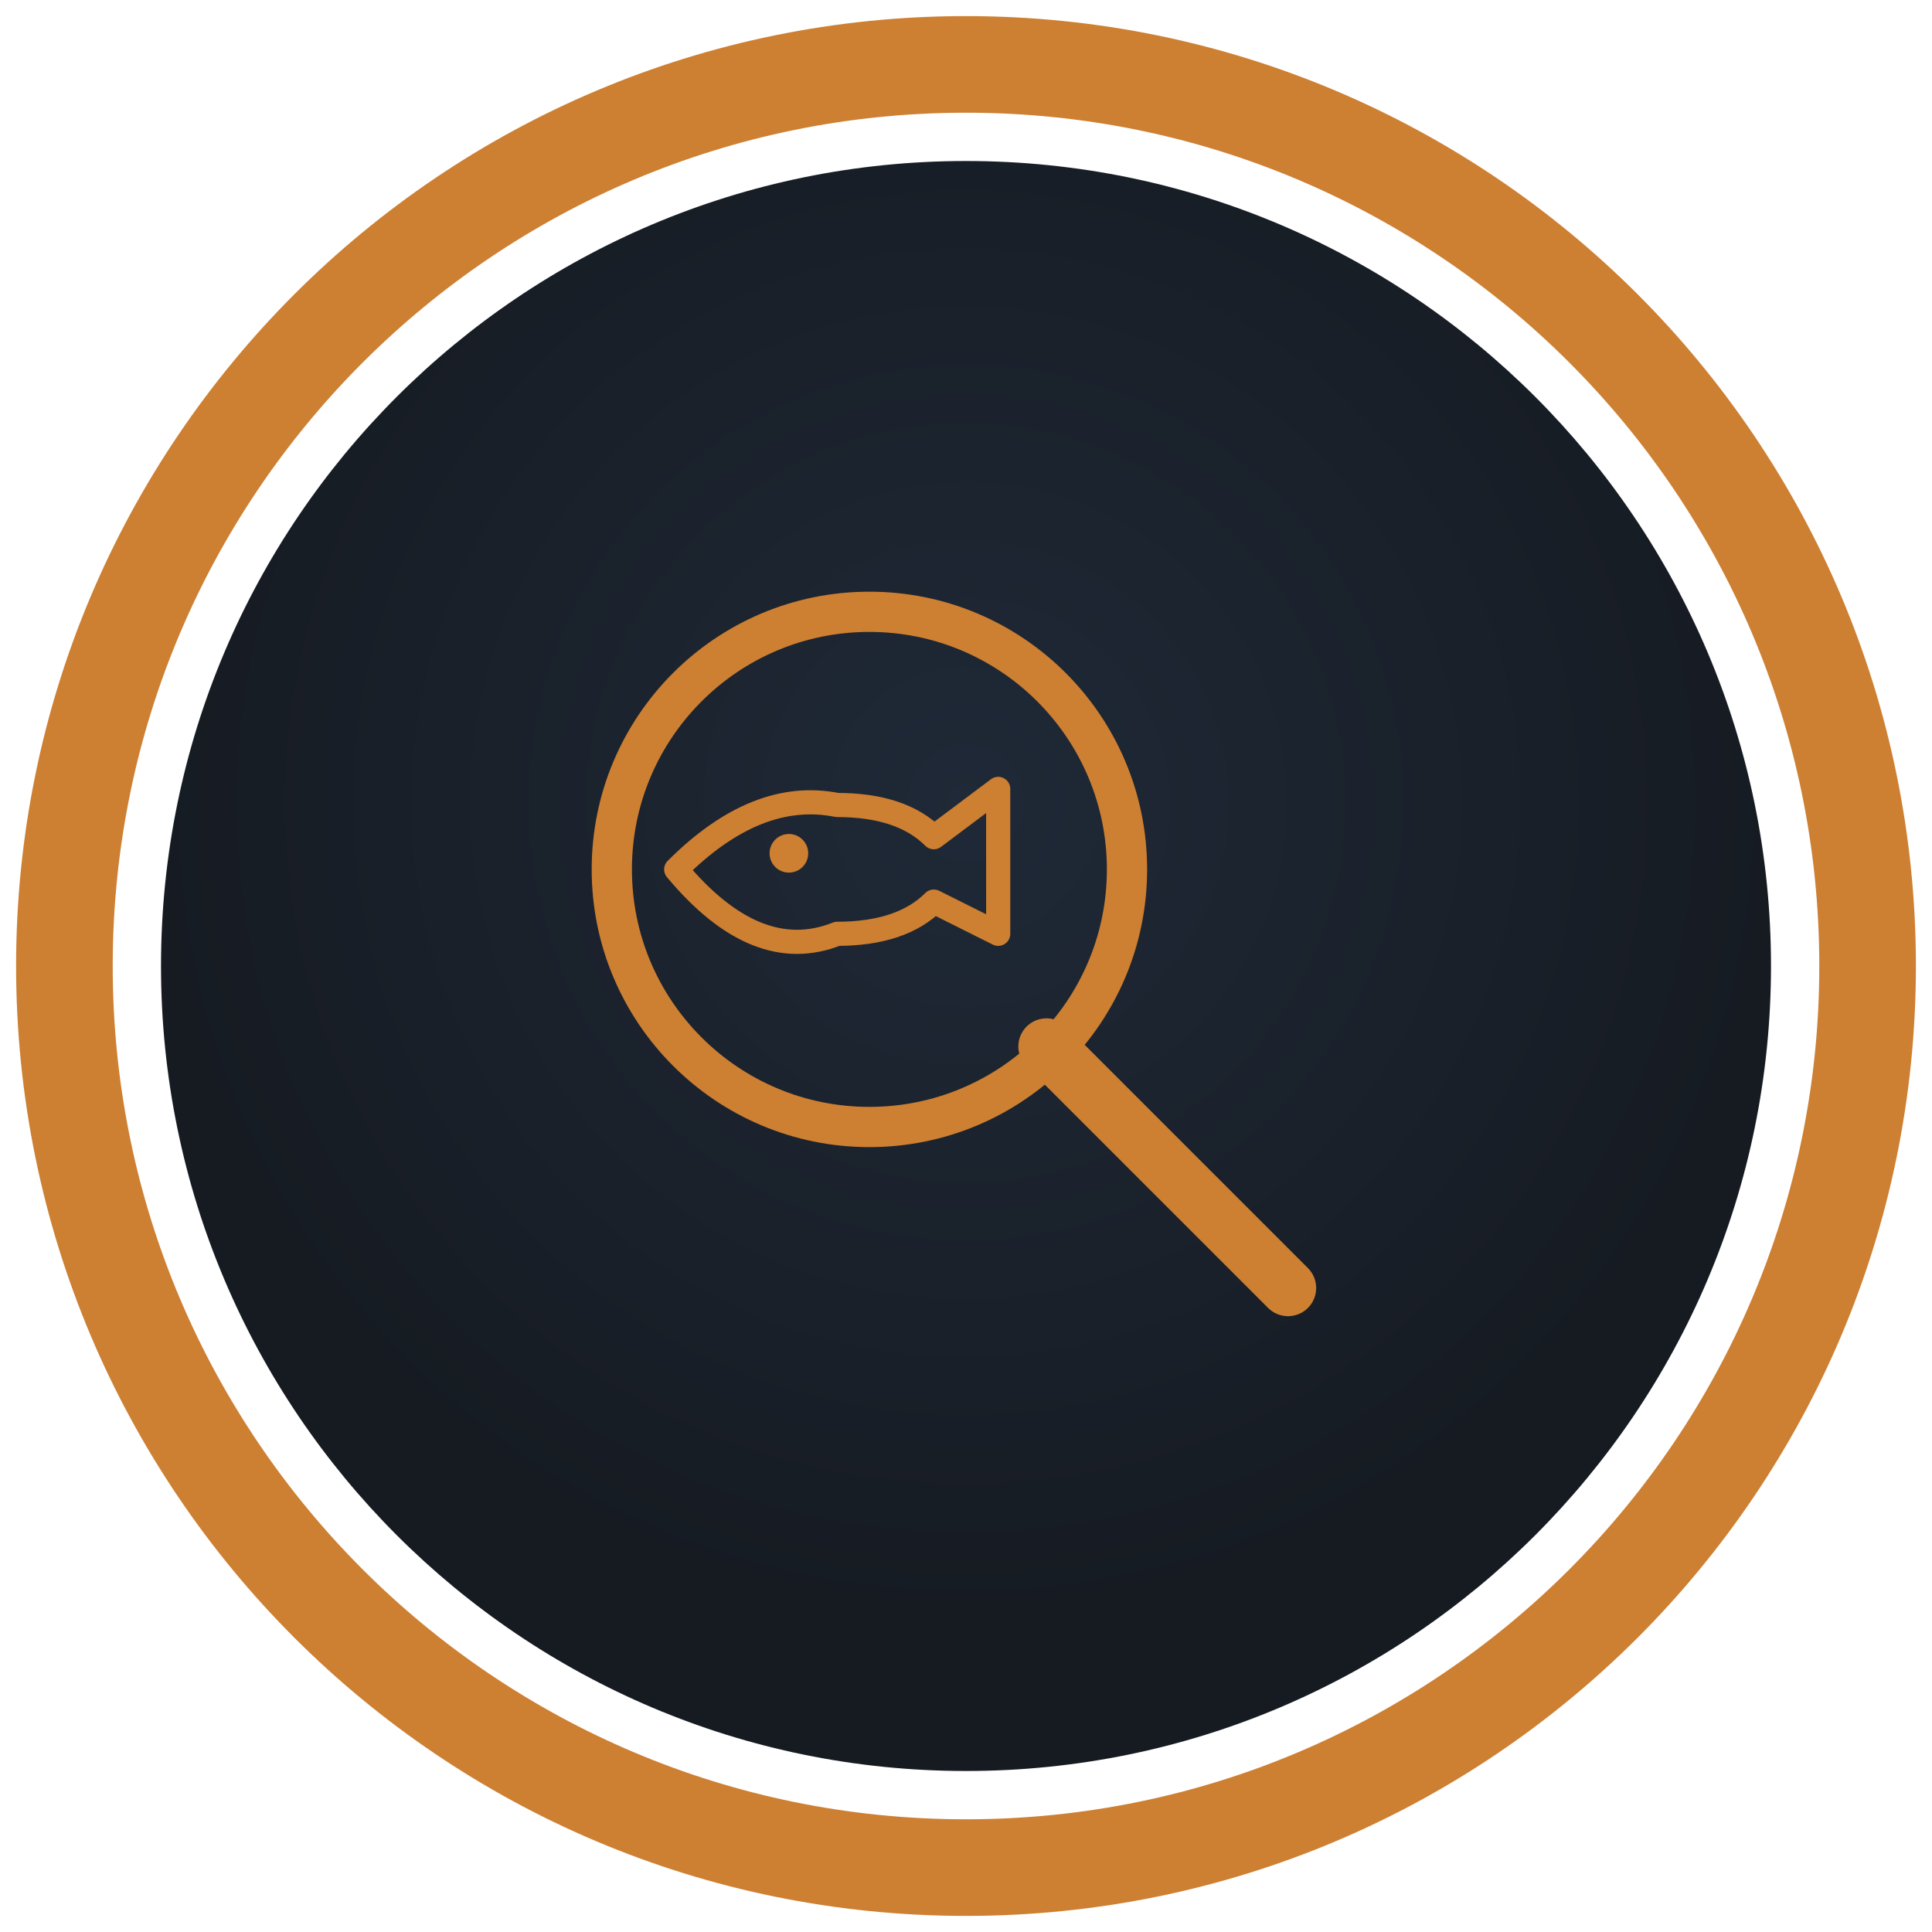
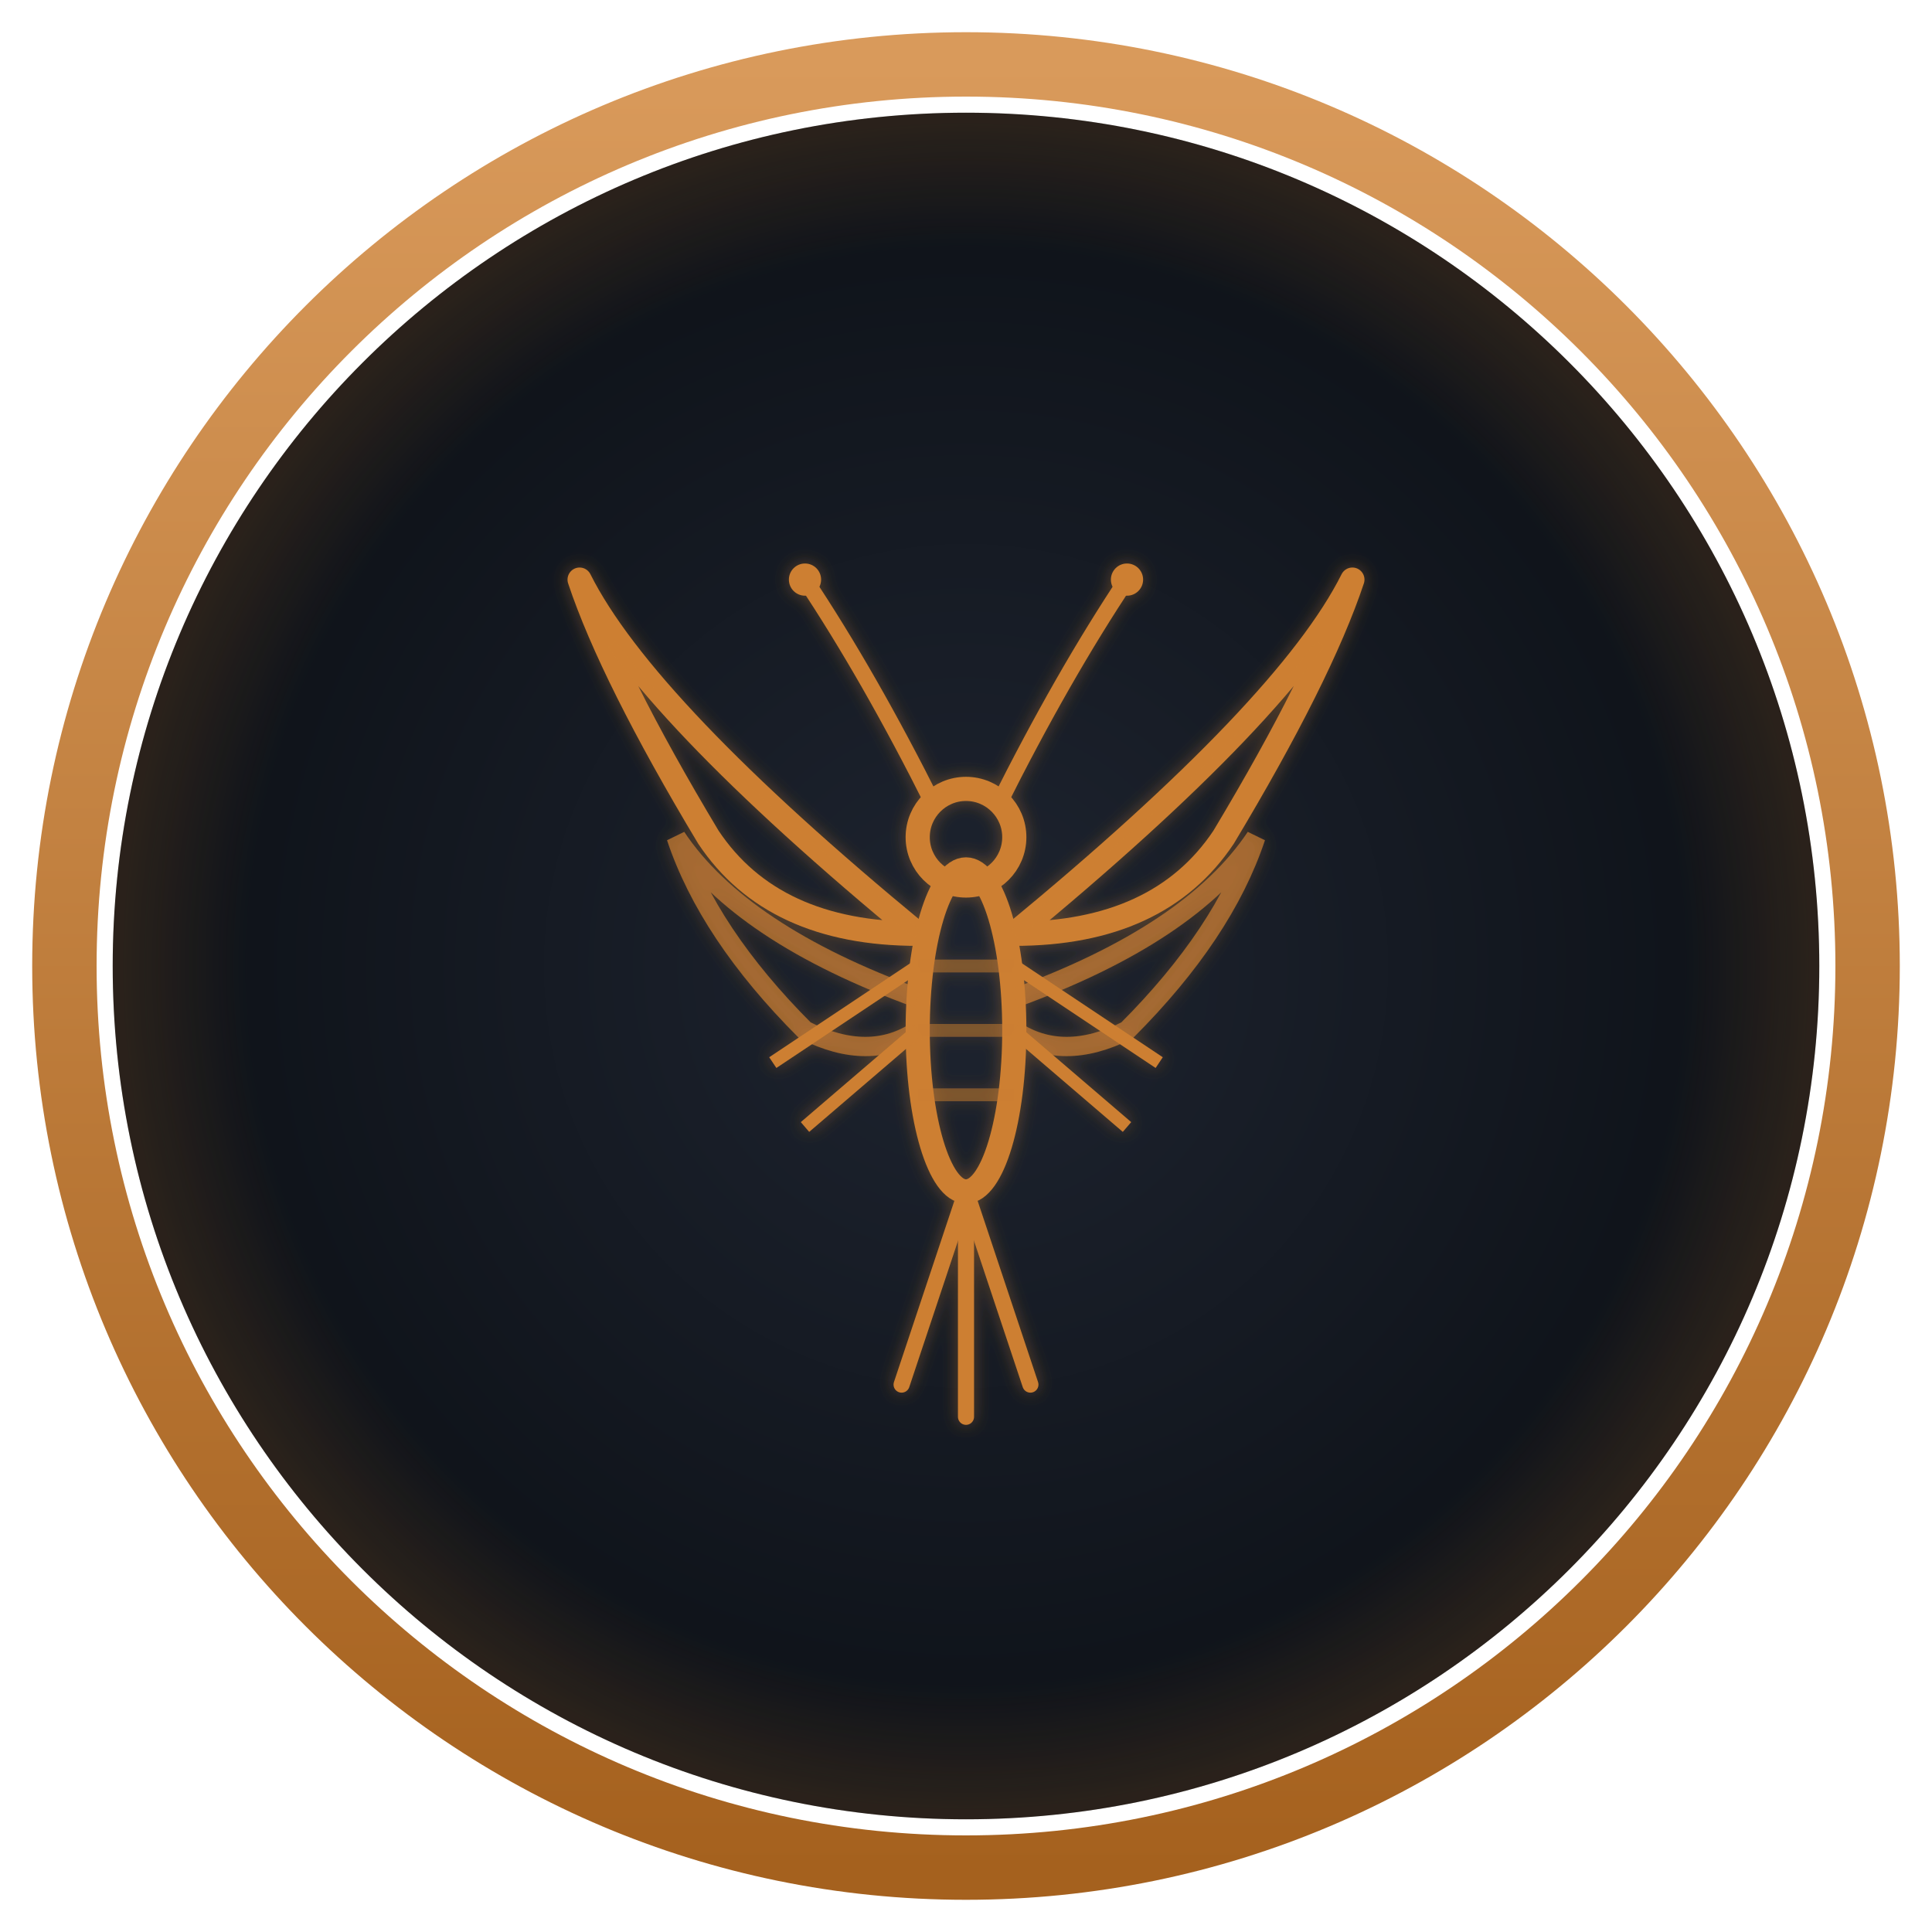
- <svg xmlns="http://www.w3.org/2000/svg" viewBox="0 0 120 120" width="120" height="120">
+ <svg xmlns="http://www.w3.org/2000/svg" viewBox="0 0 120 120">
  <defs>
-     <radialGradient id="bg" cx="50%" cy="40%" r="50%">
-       <stop offset="0%" stop-color="#1F2937" />
-       <stop offset="100%" stop-color="#161B22" />
+     <linearGradient id="ringGrad" x1="0" y1="0" x2="0" y2="1">
+       <stop offset="0%" stop-color="#D99A5B" />
+       <stop offset="100%" stop-color="#A5611E" />
+     </linearGradient>
+     <radialGradient id="bgGrad" cx="50%" cy="50%" r="50%">
+       <stop offset="0%" stop-color="#1E2430" />
+       <stop offset="100%" stop-color="#0D1117" />
+     </radialGradient>
+     <filter id="iconShadow">
+       <feDropShadow dx="0" dy="0" stdDeviation="0.5" flood-color="#CD7F32" flood-opacity="0.4" />
+     </filter>
+     <radialGradient id="innerGlow" cx="50%" cy="50%" r="50%">
+       <stop offset="85%" stop-color="#CD7F32" stop-opacity="0" />
+       <stop offset="100%" stop-color="#CD7F32" stop-opacity="0.15" />
    </radialGradient>
  </defs>
-   <circle cx="60" cy="60" r="56" fill="none" stroke="#CD7F32" stroke-width="6" />
-   <circle cx="60" cy="60" r="50" fill="url(#bg)" />
-   <circle cx="54" cy="54" r="16" fill="none" stroke="#CD7F32" stroke-width="2.5" />
-   <line x1="65" y1="65" x2="80" y2="80" stroke="#CD7F32" stroke-width="3.5" stroke-linecap="round" />
-   <path d="M42 54 Q47 49 52 50 Q56 50 58 52 L62 49 L62 58 L58 56 Q56 58 52 58 Q47 60 42 54 Z" fill="none" stroke="#CD7F32" stroke-width="1.5" stroke-linejoin="round" />
-   <circle cx="49" cy="53" r="1.2" fill="#CD7F32" />
+   <circle cx="60" cy="60" r="56" fill="none" stroke="url(#ringGrad)" stroke-width="4" />
+   <circle cx="60" cy="60" r="53" fill="url(#bgGrad)" />
+   <circle cx="60" cy="60" r="53" fill="url(#innerGlow)" />
+   <g filter="url(#iconShadow)">
+     <ellipse cx="60" cy="64" rx="3" ry="10" fill="none" stroke="#CD7F32" stroke-width="1.5" />
+     <line x1="57" y1="60" x2="63" y2="60" stroke="#CD7F32" stroke-width="0.8" stroke-opacity="0.5" />
+     <line x1="57" y1="64" x2="63" y2="64" stroke="#CD7F32" stroke-width="0.8" stroke-opacity="0.5" />
+     <line x1="57" y1="68" x2="63" y2="68" stroke="#CD7F32" stroke-width="0.8" stroke-opacity="0.5" />
+     <circle cx="60" cy="52" r="3" fill="none" stroke="#CD7F32" stroke-width="1.5" />
+     <path d="M57,58 Q40,44 36,36 Q38,42 44,52 Q48,58 57,58" fill="none" stroke="#CD7F32" stroke-width="1.5" stroke-linejoin="round" />
+     <path d="M57,58 Q44,48 38,40" fill="none" stroke="#CD7F32" stroke-width="0.6" stroke-opacity="0.4" />
+     <path d="M63,58 Q80,44 84,36 Q82,42 76,52 Q72,58 63,58" fill="none" stroke="#CD7F32" stroke-width="1.5" stroke-linejoin="round" />
+     <path d="M63,58 Q76,48 82,40" fill="none" stroke="#CD7F32" stroke-width="0.6" stroke-opacity="0.4" />
+     <path d="M57,62 Q46,58 42,52 Q44,58 50,64 Q54,66 57,64" fill="none" stroke="#CD7F32" stroke-width="1.2" stroke-opacity="0.7" />
+     <path d="M63,62 Q74,58 78,52 Q76,58 70,64 Q66,66 63,64" fill="none" stroke="#CD7F32" stroke-width="1.2" stroke-opacity="0.7" />
+     <path d="M58,50 Q54,42 50,36" fill="none" stroke="#CD7F32" stroke-width="1" stroke-linecap="round" />
+     <path d="M62,50 Q66,42 70,36" fill="none" stroke="#CD7F32" stroke-width="1" stroke-linecap="round" />
+     <circle cx="50" cy="36" r="1" fill="#CD7F32" />
+     <circle cx="70" cy="36" r="1" fill="#CD7F32" />
+     <path d="M60,74 L56,86" fill="none" stroke="#CD7F32" stroke-width="1" stroke-linecap="round" />
+     <path d="M60,74 L60,88" fill="none" stroke="#CD7F32" stroke-width="1" stroke-linecap="round" />
+     <path d="M60,74 L64,86" fill="none" stroke="#CD7F32" stroke-width="1" stroke-linecap="round" />
+     <line x1="57" y1="60" x2="48" y2="66" stroke="#CD7F32" stroke-width="0.8" />
+     <line x1="63" y1="60" x2="72" y2="66" stroke="#CD7F32" stroke-width="0.8" />
+     <line x1="57" y1="64" x2="50" y2="70" stroke="#CD7F32" stroke-width="0.8" />
+     <line x1="63" y1="64" x2="70" y2="70" stroke="#CD7F32" stroke-width="0.8" />
+   </g>
</svg>
